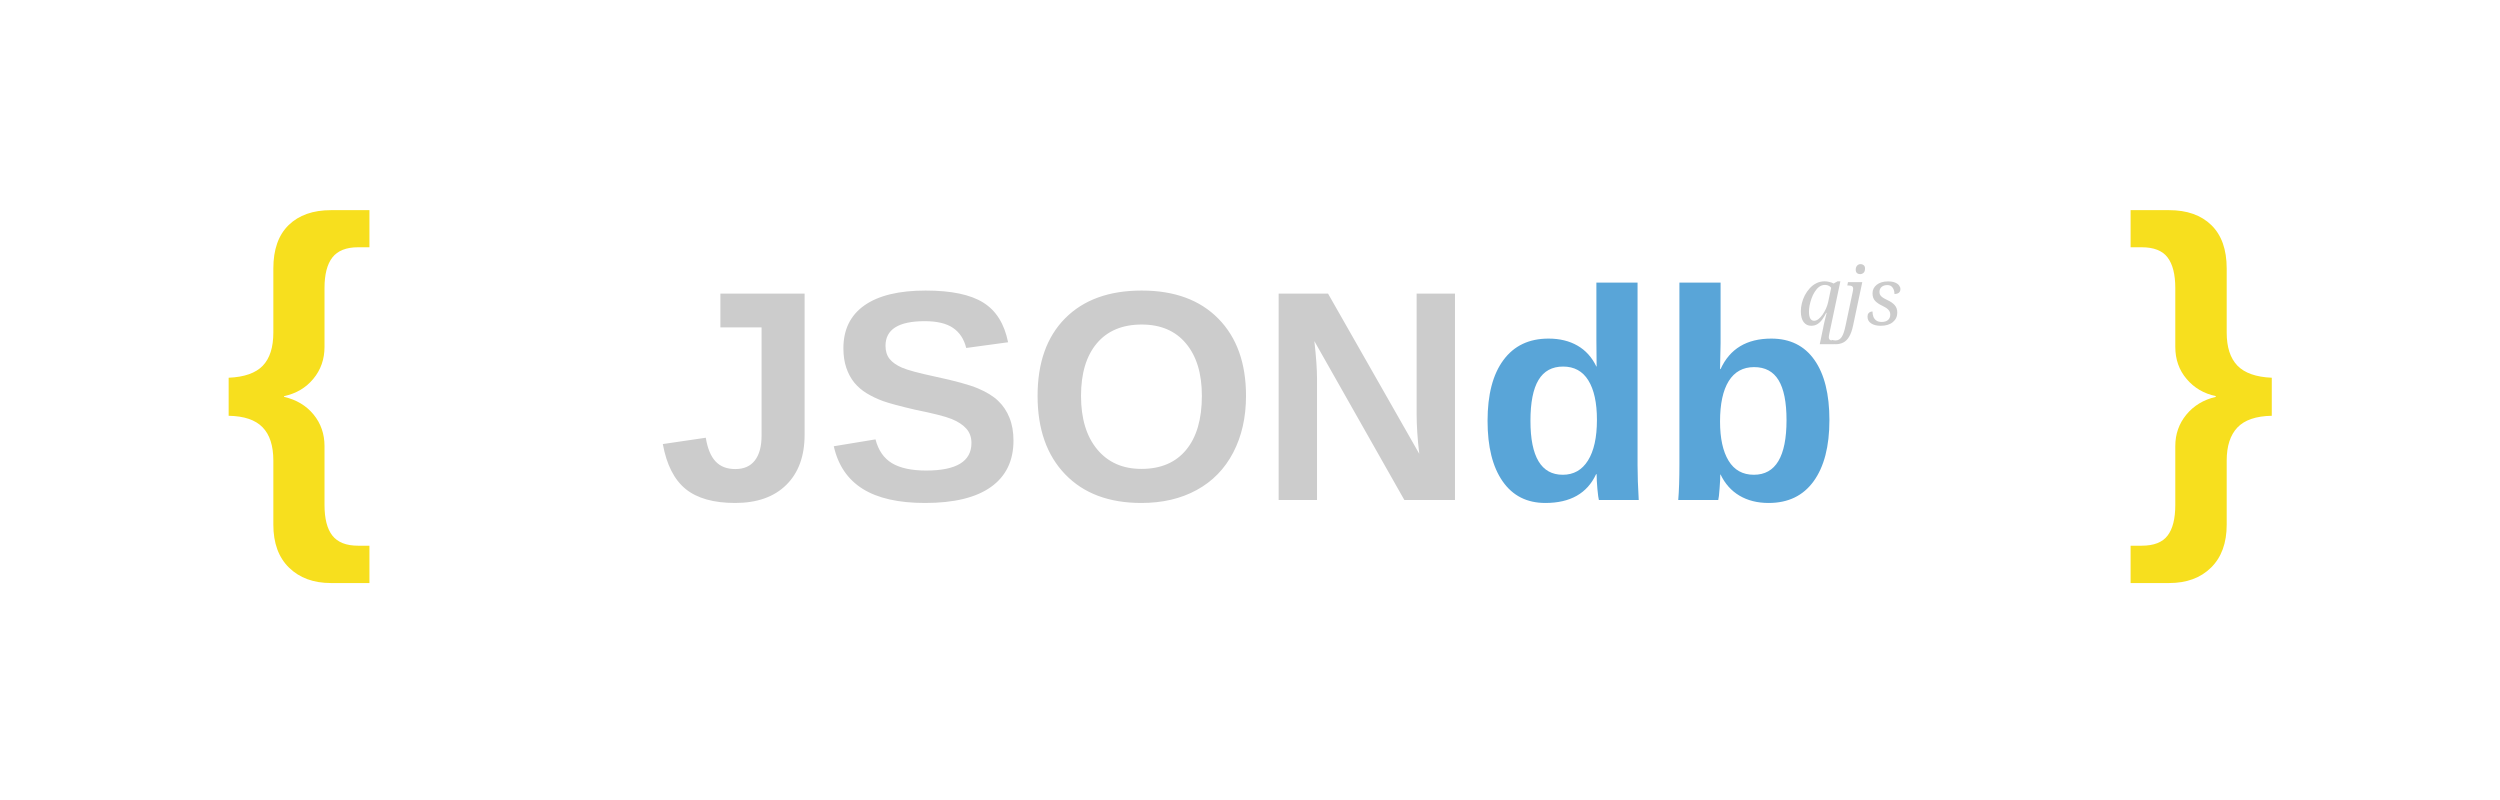
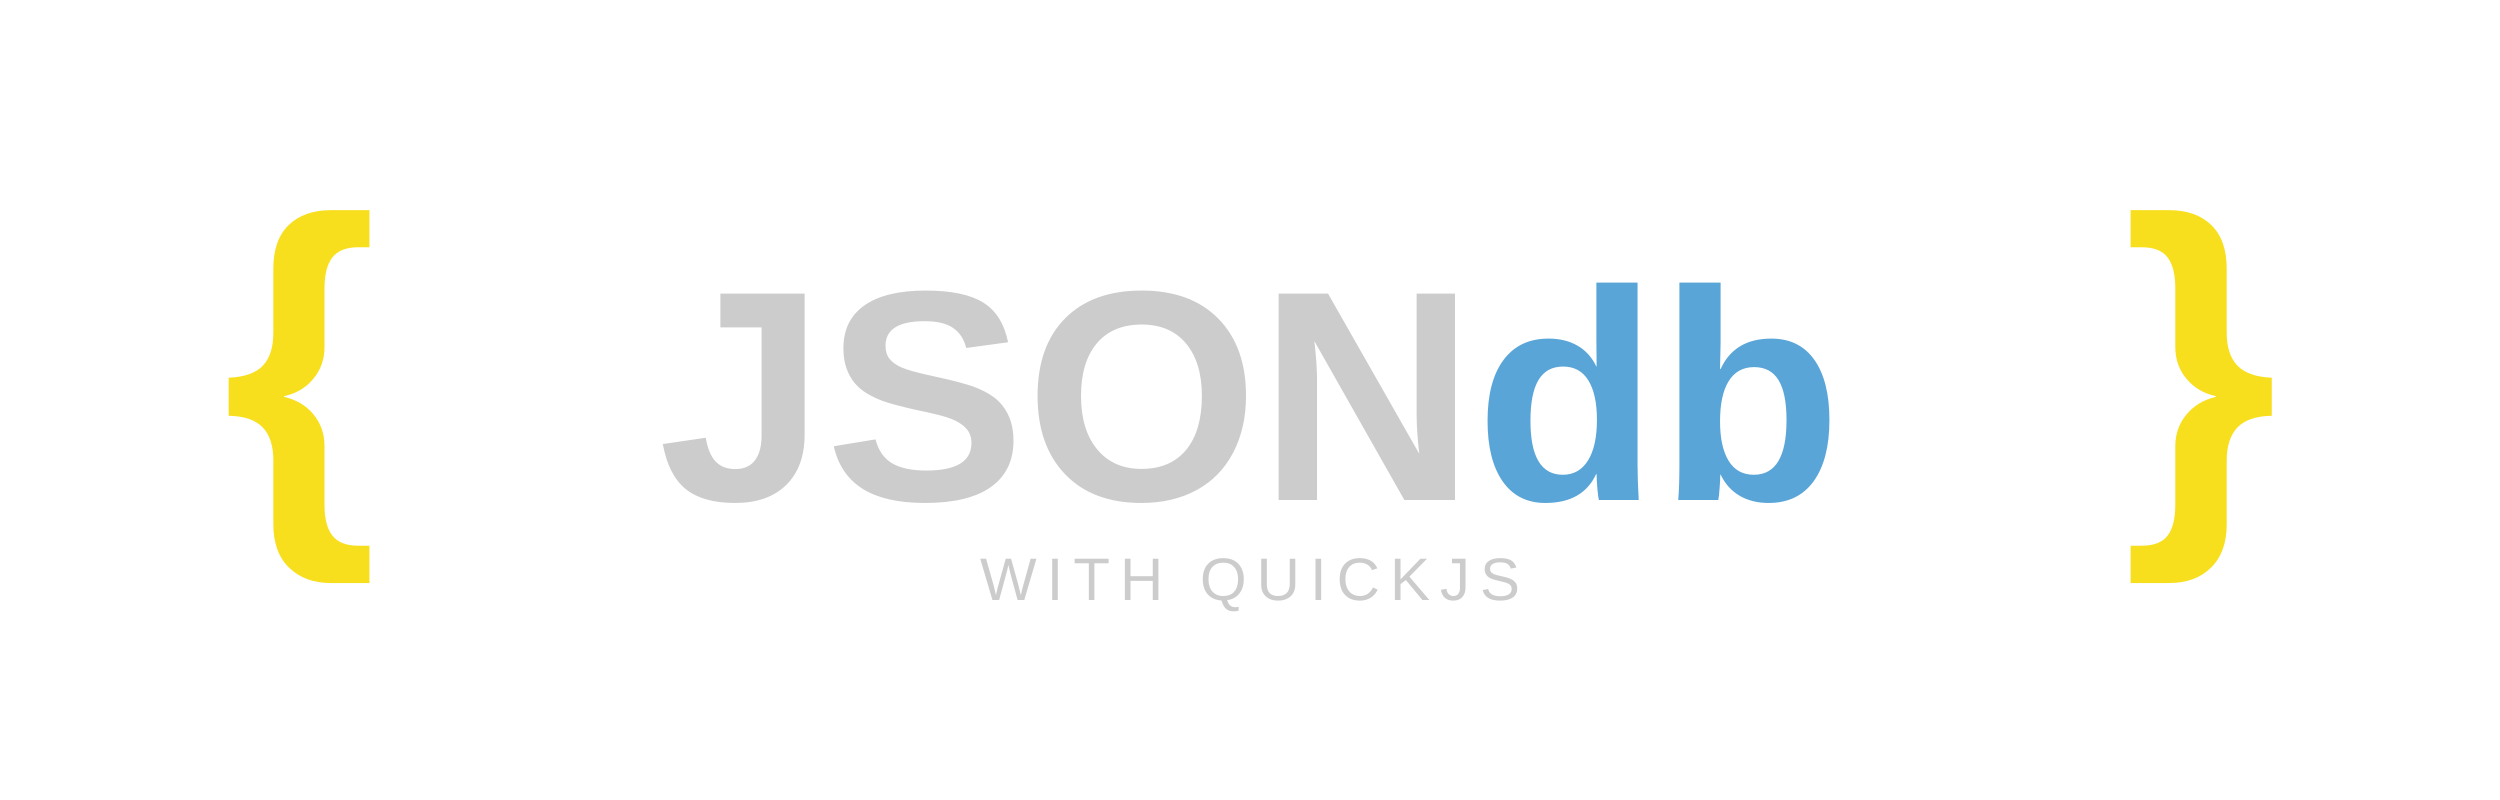
<svg xmlns="http://www.w3.org/2000/svg" width="500" height="160" viewBox="0 0 500 160" version="1.1">
  <rect width="500" height="160" fill="none" />
  <text x="250" y="100" font-family="Arial, sans-serif" font-size="60" font-weight="bold" text-anchor="middle" fill="#CCCCCC">JSON<tspan fill="#59A5D8">db</tspan>
  </text>
  <text x="60" y="100" font-family="Arial, sans-serif" font-size="80" font-weight="bold" text-anchor="middle" fill="#F7DF1E">{</text>
  <text x="440" y="100" font-family="Arial, sans-serif" font-size="80" font-weight="bold" text-anchor="middle" fill="#F7DF1E">}</text>
-   <text x="370" y="65" font-family="Georgia, serif" font-size="16" font-style="italic" text-anchor="middle" fill="#CCCCCC">qjs</text>
+   <text x="250" y="120" font-family="Arial, sans-serif" font-size="12" font-weight="300" text-anchor="middle" fill="#CCCCCC" letter-spacing="2px">WITH QUICKJS</text>
</svg>
